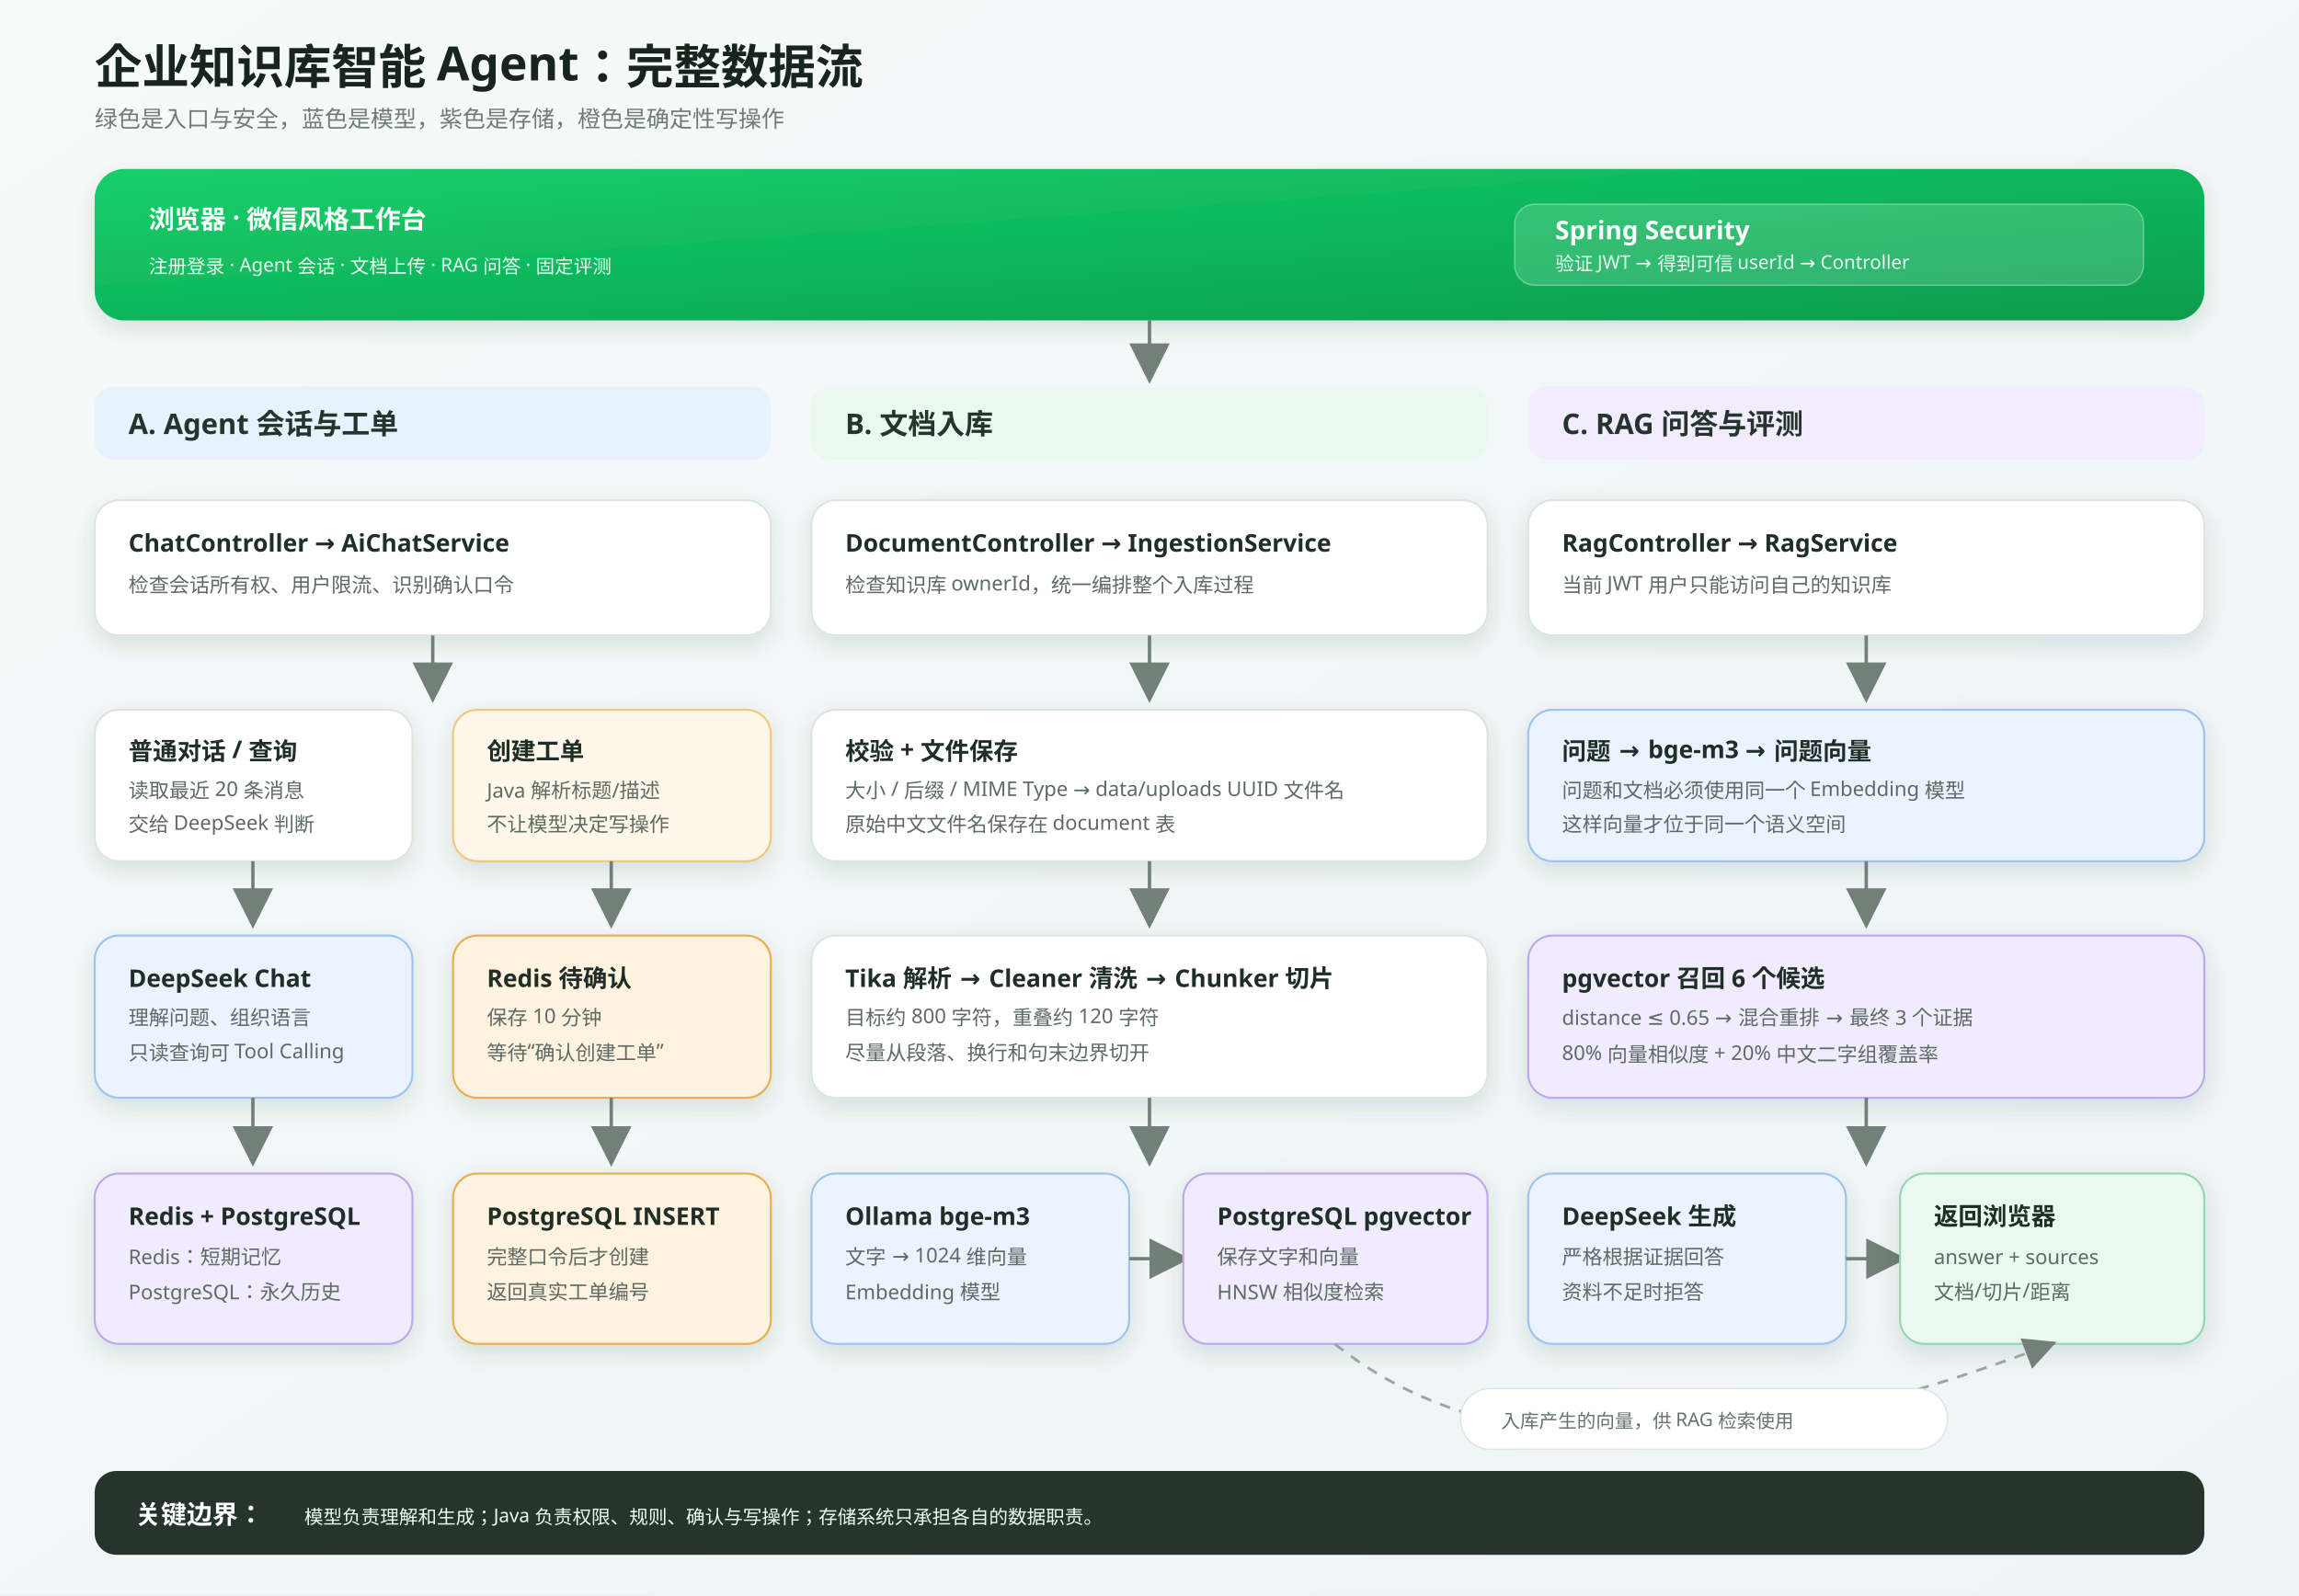
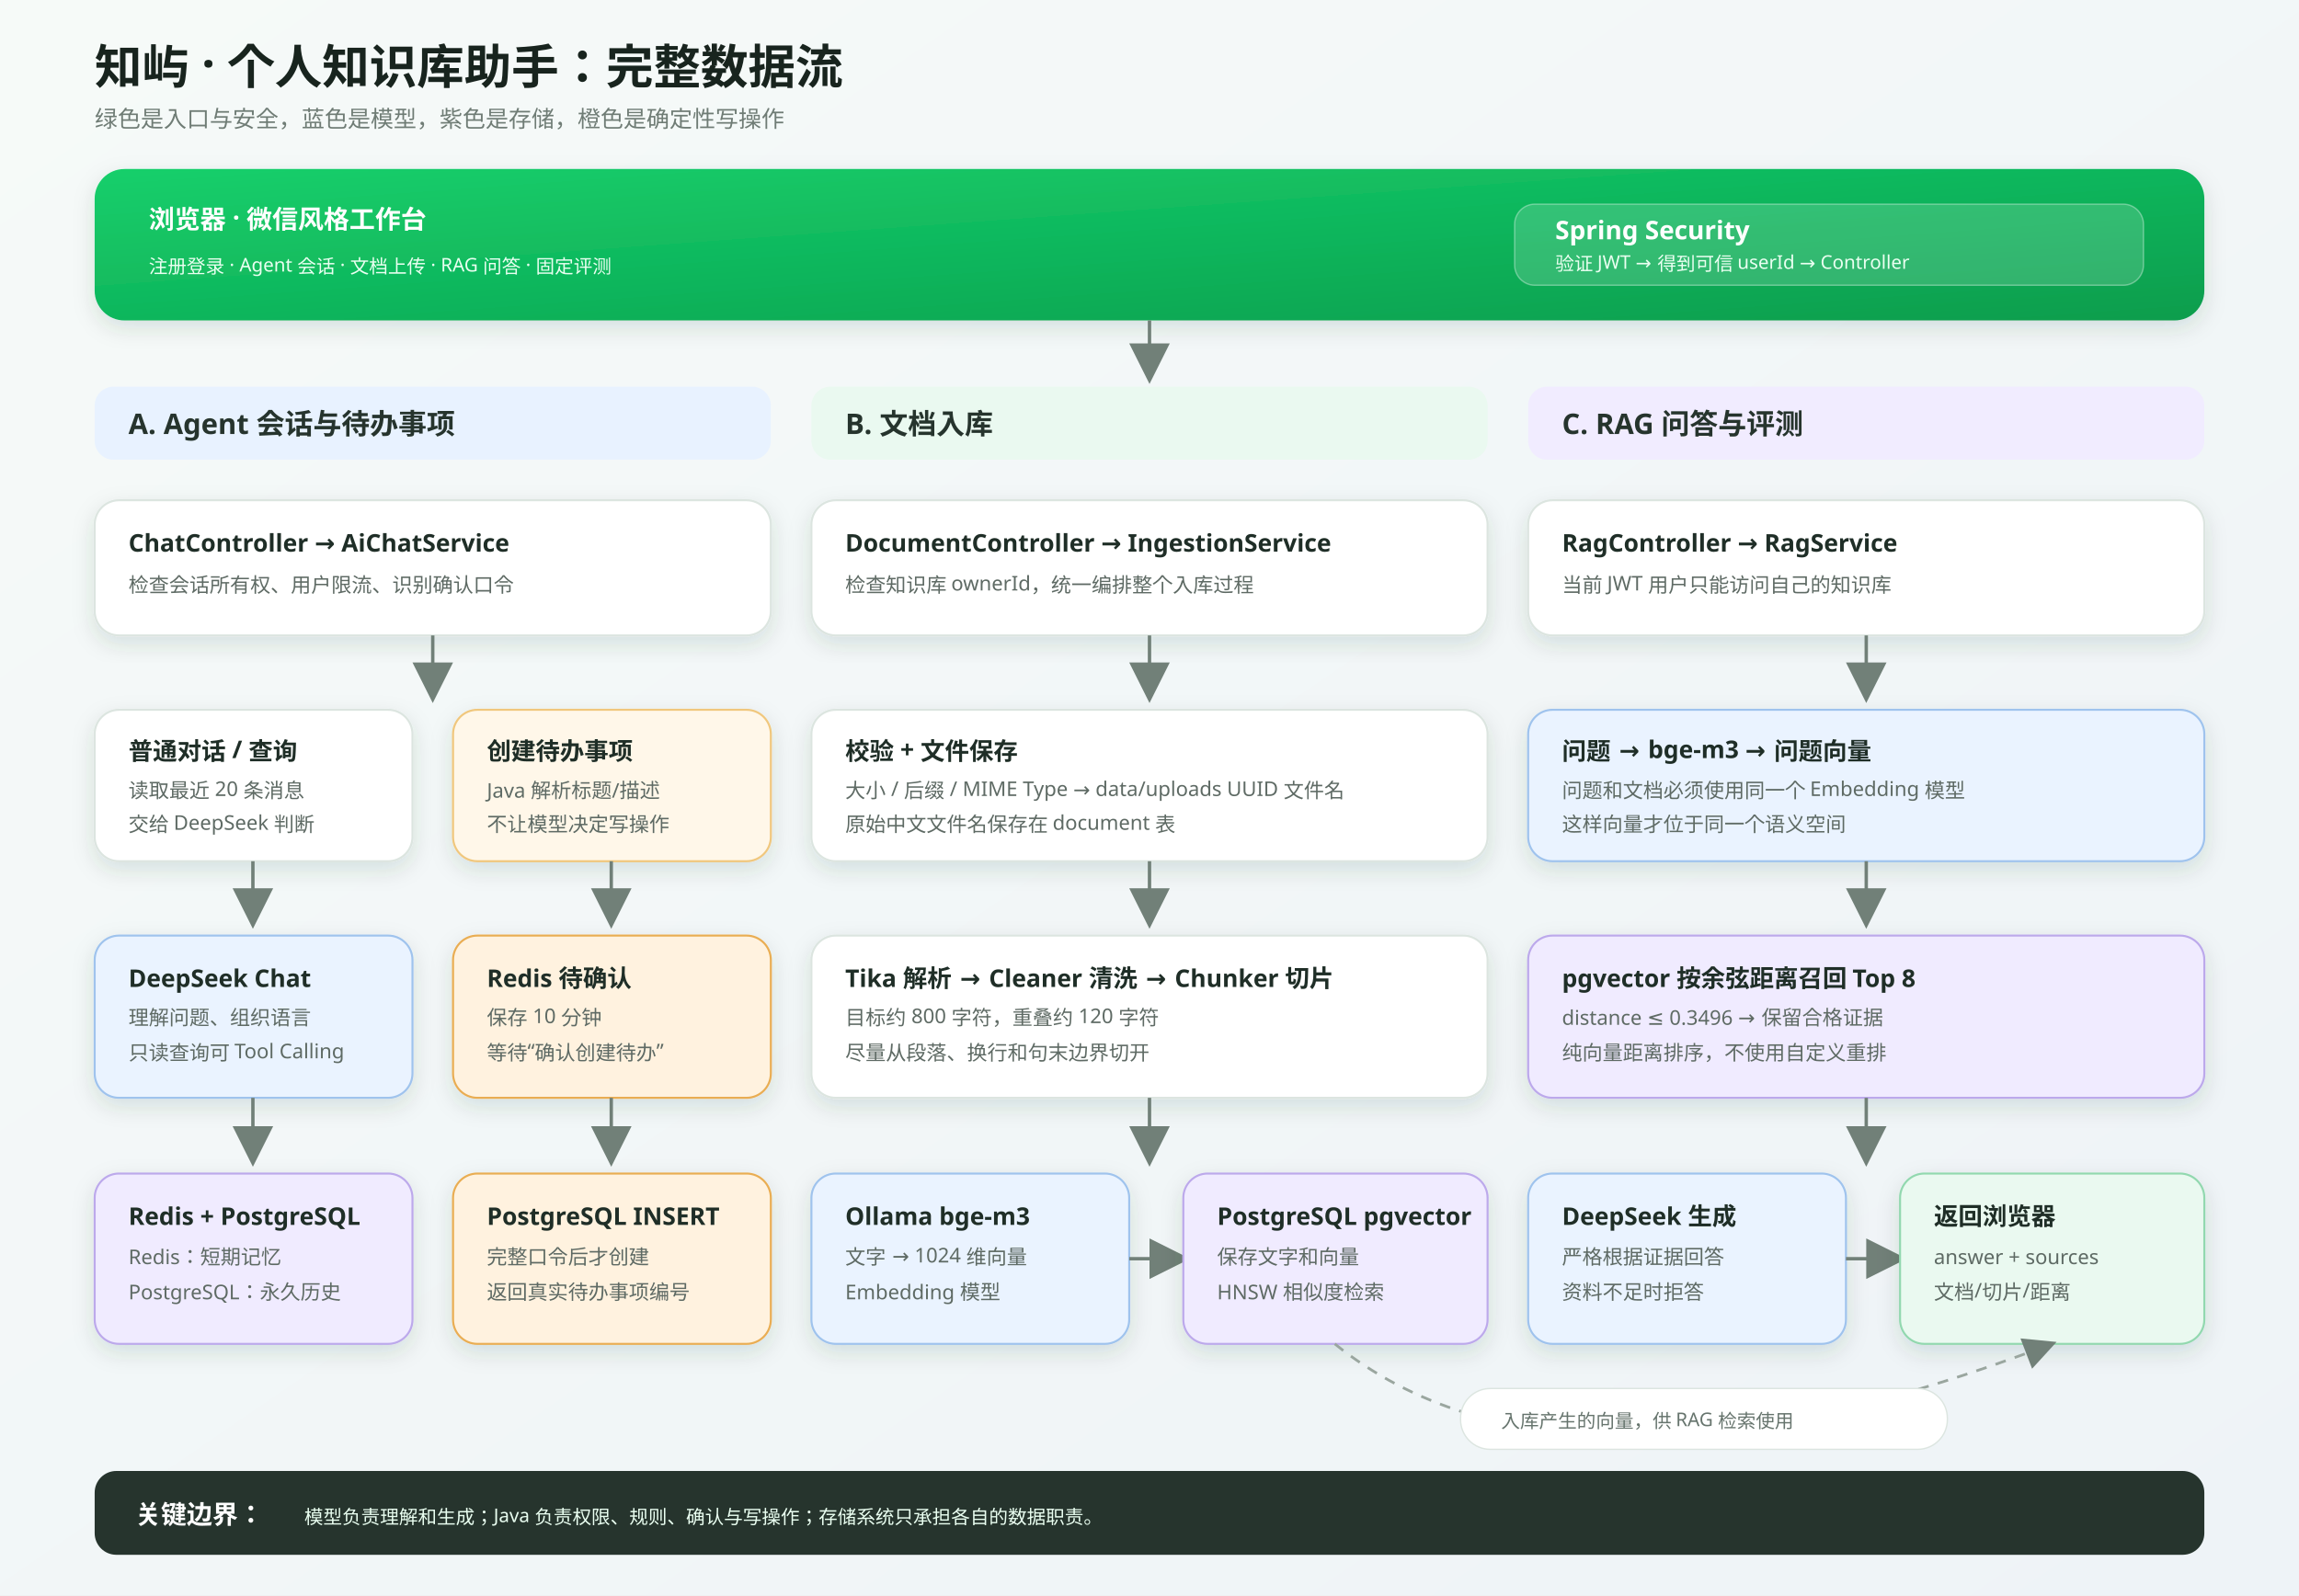
<svg xmlns="http://www.w3.org/2000/svg" width="1700" height="1180" viewBox="0 0 1700 1180">
  <defs>
    <linearGradient id="background" x1="0" y1="0" x2="1" y2="1">
      <stop offset="0" stop-color="#f6faf8" />
      <stop offset="1" stop-color="#eef3f7" />
    </linearGradient>
    <linearGradient id="green" x1="0" y1="0" x2="1" y2="1">
      <stop offset="0" stop-color="#18cf6b" />
      <stop offset="1" stop-color="#079d4d" />
    </linearGradient>
    <filter id="shadow" x="-20%" y="-20%" width="140%" height="140%">
      <feDropShadow dx="0" dy="6" stdDeviation="8" flood-color="#234033" flood-opacity=".13" />
    </filter>
    <marker id="arrow" markerWidth="12" markerHeight="12" refX="10" refY="6" orient="auto">
      <path d="M0,0 L12,6 L0,12 z" fill="#718078" />
    </marker>
    <style>
      .title { font: 700 35px "Microsoft YaHei", sans-serif; fill: #18241e; }
      .subtitle { font: 400 17px "Microsoft YaHei", sans-serif; fill: #6f7c75; }
      .lane-title { font: 700 21px "Microsoft YaHei", sans-serif; fill: #26342d; }
      .box-title { font: 700 18px "Microsoft YaHei", sans-serif; fill: #1f2e27; }
      .box-copy { font: 400 15px "Microsoft YaHei", sans-serif; fill: #5e6a64; }
      .white-title { font: 700 19px "Microsoft YaHei", sans-serif; fill: white; }
      .white-copy { font: 400 14px "Microsoft YaHei", sans-serif; fill: #eafff1; }
      .small { font: 400 14px "Microsoft YaHei", sans-serif; fill: #66746d; }
      .badge { font: 700 13px "Microsoft YaHei", sans-serif; fill: #078b45; }
      .line { fill: none; stroke: #718078; stroke-width: 2.5; marker-end: url(#arrow); }
      .dash { fill: none; stroke: #9aa69f; stroke-width: 2; stroke-dasharray: 8 7; marker-end: url(#arrow); }
      .card { fill: white; stroke: #dce5e0; stroke-width: 1.5; filter: url(#shadow); }
    </style>
  </defs>
  <rect width="1700" height="1180" fill="url(#background)" />
-   <text x="70" y="62" class="title">企业知识库智能 Agent：完整数据流</text>
+   <text x="70" y="62" class="title">知屿 · 个人知识库助手：完整数据流</text>
  <text x="70" y="94" class="subtitle">绿色是入口与安全，蓝色是模型，紫色是存储，橙色是确定性写操作</text>
  <rect x="70" y="125" width="1560" height="112" rx="22" fill="url(#green)" filter="url(#shadow)" />
  <text x="110" y="169" class="white-title">浏览器 · 微信风格工作台</text>
  <text x="110" y="202" class="white-copy">注册登录 · Agent 会话 · 文档上传 · RAG 问答 · 固定评测</text>
  <rect x="1120" y="151" width="465" height="60" rx="15" fill="#ffffff" fill-opacity=".16" stroke="#ffffff" stroke-opacity=".35" />
  <text x="1150" y="177" class="white-title">Spring Security</text>
  <text x="1150" y="200" class="white-copy">验证 JWT → 得到可信 userId → Controller</text>
  <path d="M850 237 L850 279" class="line" />
  <rect x="70" y="286" width="500" height="54" rx="14" fill="#e8f2ff" />
-   <text x="95" y="321" class="lane-title">A. Agent 会话与工单</text>
+   <text x="95" y="321" class="lane-title">A. Agent 会话与待办事项</text>
  <rect x="600" y="286" width="500" height="54" rx="14" fill="#eaf9f0" />
  <text x="625" y="321" class="lane-title">B. 文档入库</text>
  <rect x="1130" y="286" width="500" height="54" rx="14" fill="#f1ecff" />
  <text x="1155" y="321" class="lane-title">C. RAG 问答与评测</text>
  <rect x="70" y="370" width="500" height="100" rx="18" class="card" />
  <text x="95" y="408" class="box-title">ChatController → AiChatService</text>
  <text x="95" y="438" class="box-copy">检查会话所有权、用户限流、识别确认口令</text>
  <path d="M320 470 L320 515" class="line" />
  <rect x="70" y="525" width="235" height="112" rx="18" class="card" />
  <text x="95" y="562" class="box-title">普通对话 / 查询</text>
  <text x="95" y="590" class="box-copy">读取最近 20 条消息</text>
  <text x="95" y="615" class="box-copy">交给 DeepSeek 判断</text>
  <rect x="335" y="525" width="235" height="112" rx="18" fill="#fff7e9" stroke="#f0c77d" stroke-width="1.5" filter="url(#shadow)" />
-   <text x="360" y="562" class="box-title">创建工单</text>
+   <text x="360" y="562" class="box-title">创建待办事项</text>
  <text x="360" y="590" class="box-copy">Java 解析标题/描述</text>
  <text x="360" y="615" class="box-copy">不让模型决定写操作</text>
  <path d="M187 637 L187 682" class="line" />
  <path d="M452 637 L452 682" class="line" />
  <rect x="70" y="692" width="235" height="120" rx="18" fill="#eaf3ff" stroke="#9fc3ed" stroke-width="1.5" filter="url(#shadow)" />
  <text x="95" y="730" class="box-title">DeepSeek Chat</text>
  <text x="95" y="758" class="box-copy">理解问题、组织语言</text>
  <text x="95" y="784" class="box-copy">只读查询可 Tool Calling</text>
  <rect x="335" y="692" width="235" height="120" rx="18" fill="#fff2df" stroke="#e9ad52" stroke-width="1.5" filter="url(#shadow)" />
  <text x="360" y="730" class="box-title">Redis 待确认</text>
  <text x="360" y="758" class="box-copy">保存 10 分钟</text>
-   <text x="360" y="784" class="box-copy">等待“确认创建工单”</text>
+   <text x="360" y="784" class="box-copy">等待“确认创建待办”</text>
  <path d="M187 812 L187 858" class="line" />
  <path d="M452 812 L452 858" class="line" />
  <rect x="70" y="868" width="235" height="126" rx="18" fill="#f0ebff" stroke="#bca9eb" stroke-width="1.5" filter="url(#shadow)" />
  <text x="95" y="906" class="box-title">Redis + PostgreSQL</text>
  <text x="95" y="935" class="box-copy">Redis：短期记忆</text>
  <text x="95" y="961" class="box-copy">PostgreSQL：永久历史</text>
  <rect x="335" y="868" width="235" height="126" rx="18" fill="#fff2df" stroke="#e9ad52" stroke-width="1.5" filter="url(#shadow)" />
  <text x="360" y="906" class="box-title">PostgreSQL INSERT</text>
  <text x="360" y="935" class="box-copy">完整口令后才创建</text>
-   <text x="360" y="961" class="box-copy">返回真实工单编号</text>
+   <text x="360" y="961" class="box-copy">返回真实待办事项编号</text>
  <rect x="600" y="370" width="500" height="100" rx="18" class="card" />
  <text x="625" y="408" class="box-title">DocumentController → IngestionService</text>
  <text x="625" y="438" class="box-copy">检查知识库 ownerId，统一编排整个入库过程</text>
  <path d="M850 470 L850 515" class="line" />
  <rect x="600" y="525" width="500" height="112" rx="18" class="card" />
  <text x="625" y="562" class="box-title">校验 + 文件保存</text>
  <text x="625" y="590" class="box-copy">大小 / 后缀 / MIME Type → data/uploads UUID 文件名</text>
  <text x="625" y="615" class="box-copy">原始中文文件名保存在 document 表</text>
  <path d="M850 637 L850 682" class="line" />
  <rect x="600" y="692" width="500" height="120" rx="18" class="card" />
  <text x="625" y="730" class="box-title">Tika 解析 → Cleaner 清洗 → Chunker 切片</text>
  <text x="625" y="758" class="box-copy">目标约 800 字符，重叠约 120 字符</text>
  <text x="625" y="784" class="box-copy">尽量从段落、换行和句末边界切开</text>
  <path d="M850 812 L850 858" class="line" />
  <rect x="600" y="868" width="235" height="126" rx="18" fill="#eaf3ff" stroke="#9fc3ed" stroke-width="1.5" filter="url(#shadow)" />
  <text x="625" y="906" class="box-title">Ollama bge-m3</text>
  <text x="625" y="935" class="box-copy">文字 → 1024 维向量</text>
  <text x="625" y="961" class="box-copy">Embedding 模型</text>
  <path d="M835 931 L875 931" class="line" />
  <rect x="875" y="868" width="225" height="126" rx="18" fill="#f0ebff" stroke="#bca9eb" stroke-width="1.5" filter="url(#shadow)" />
  <text x="900" y="906" class="box-title">PostgreSQL pgvector</text>
  <text x="900" y="935" class="box-copy">保存文字和向量</text>
  <text x="900" y="961" class="box-copy">HNSW 相似度检索</text>
  <rect x="1130" y="370" width="500" height="100" rx="18" class="card" />
  <text x="1155" y="408" class="box-title">RagController → RagService</text>
  <text x="1155" y="438" class="box-copy">当前 JWT 用户只能访问自己的知识库</text>
  <path d="M1380 470 L1380 515" class="line" />
  <rect x="1130" y="525" width="500" height="112" rx="18" fill="#eaf3ff" stroke="#9fc3ed" stroke-width="1.5" filter="url(#shadow)" />
  <text x="1155" y="562" class="box-title">问题 → bge-m3 → 问题向量</text>
  <text x="1155" y="590" class="box-copy">问题和文档必须使用同一个 Embedding 模型</text>
  <text x="1155" y="615" class="box-copy">这样向量才位于同一个语义空间</text>
  <path d="M1380 637 L1380 682" class="line" />
  <rect x="1130" y="692" width="500" height="120" rx="18" fill="#f0ebff" stroke="#bca9eb" stroke-width="1.5" filter="url(#shadow)" />
-   <text x="1155" y="730" class="box-title">pgvector 召回 6 个候选</text>
-   <text x="1155" y="758" class="box-copy">distance ≤ 0.65 → 混合重排 → 最终 3 个证据</text>
-   <text x="1155" y="784" class="box-copy">80% 向量相似度 + 20% 中文二字组覆盖率</text>
+   <text x="1155" y="730" class="box-title">pgvector 按余弦距离召回 Top 8</text>
+   <text x="1155" y="758" class="box-copy">distance ≤ 0.3496 → 保留合格证据</text>
+   <text x="1155" y="784" class="box-copy">纯向量距离排序，不使用自定义重排</text>
  <path d="M1380 812 L1380 858" class="line" />
  <rect x="1130" y="868" width="235" height="126" rx="18" fill="#eaf3ff" stroke="#9fc3ed" stroke-width="1.5" filter="url(#shadow)" />
  <text x="1155" y="906" class="box-title">DeepSeek 生成</text>
  <text x="1155" y="935" class="box-copy">严格根据证据回答</text>
  <text x="1155" y="961" class="box-copy">资料不足时拒答</text>
  <path d="M1365 931 L1405 931" class="line" />
  <rect x="1405" y="868" width="225" height="126" rx="18" fill="#eaf9f0" stroke="#92d8af" stroke-width="1.5" filter="url(#shadow)" />
  <text x="1430" y="906" class="box-title">返回浏览器</text>
  <text x="1430" y="935" class="box-copy">answer + sources</text>
  <text x="1430" y="961" class="box-copy">文档/切片/距离</text>
  <path d="M987 994 C1100 1085, 1280 1085, 1517 994" class="dash" />
  <rect x="1080" y="1027" width="360" height="45" rx="22" fill="#ffffff" stroke="#dce5e0" />
  <text x="1110" y="1056" class="small">入库产生的向量，供 RAG 检索使用</text>
  <rect x="70" y="1088" width="1560" height="62" rx="16" fill="#26342d" />
  <text x="100" y="1127" class="white-title">关键边界：</text>
  <text x="225" y="1127" class="white-copy">模型负责理解和生成；Java 负责权限、规则、确认与写操作；存储系统只承担各自的数据职责。</text>
</svg>
